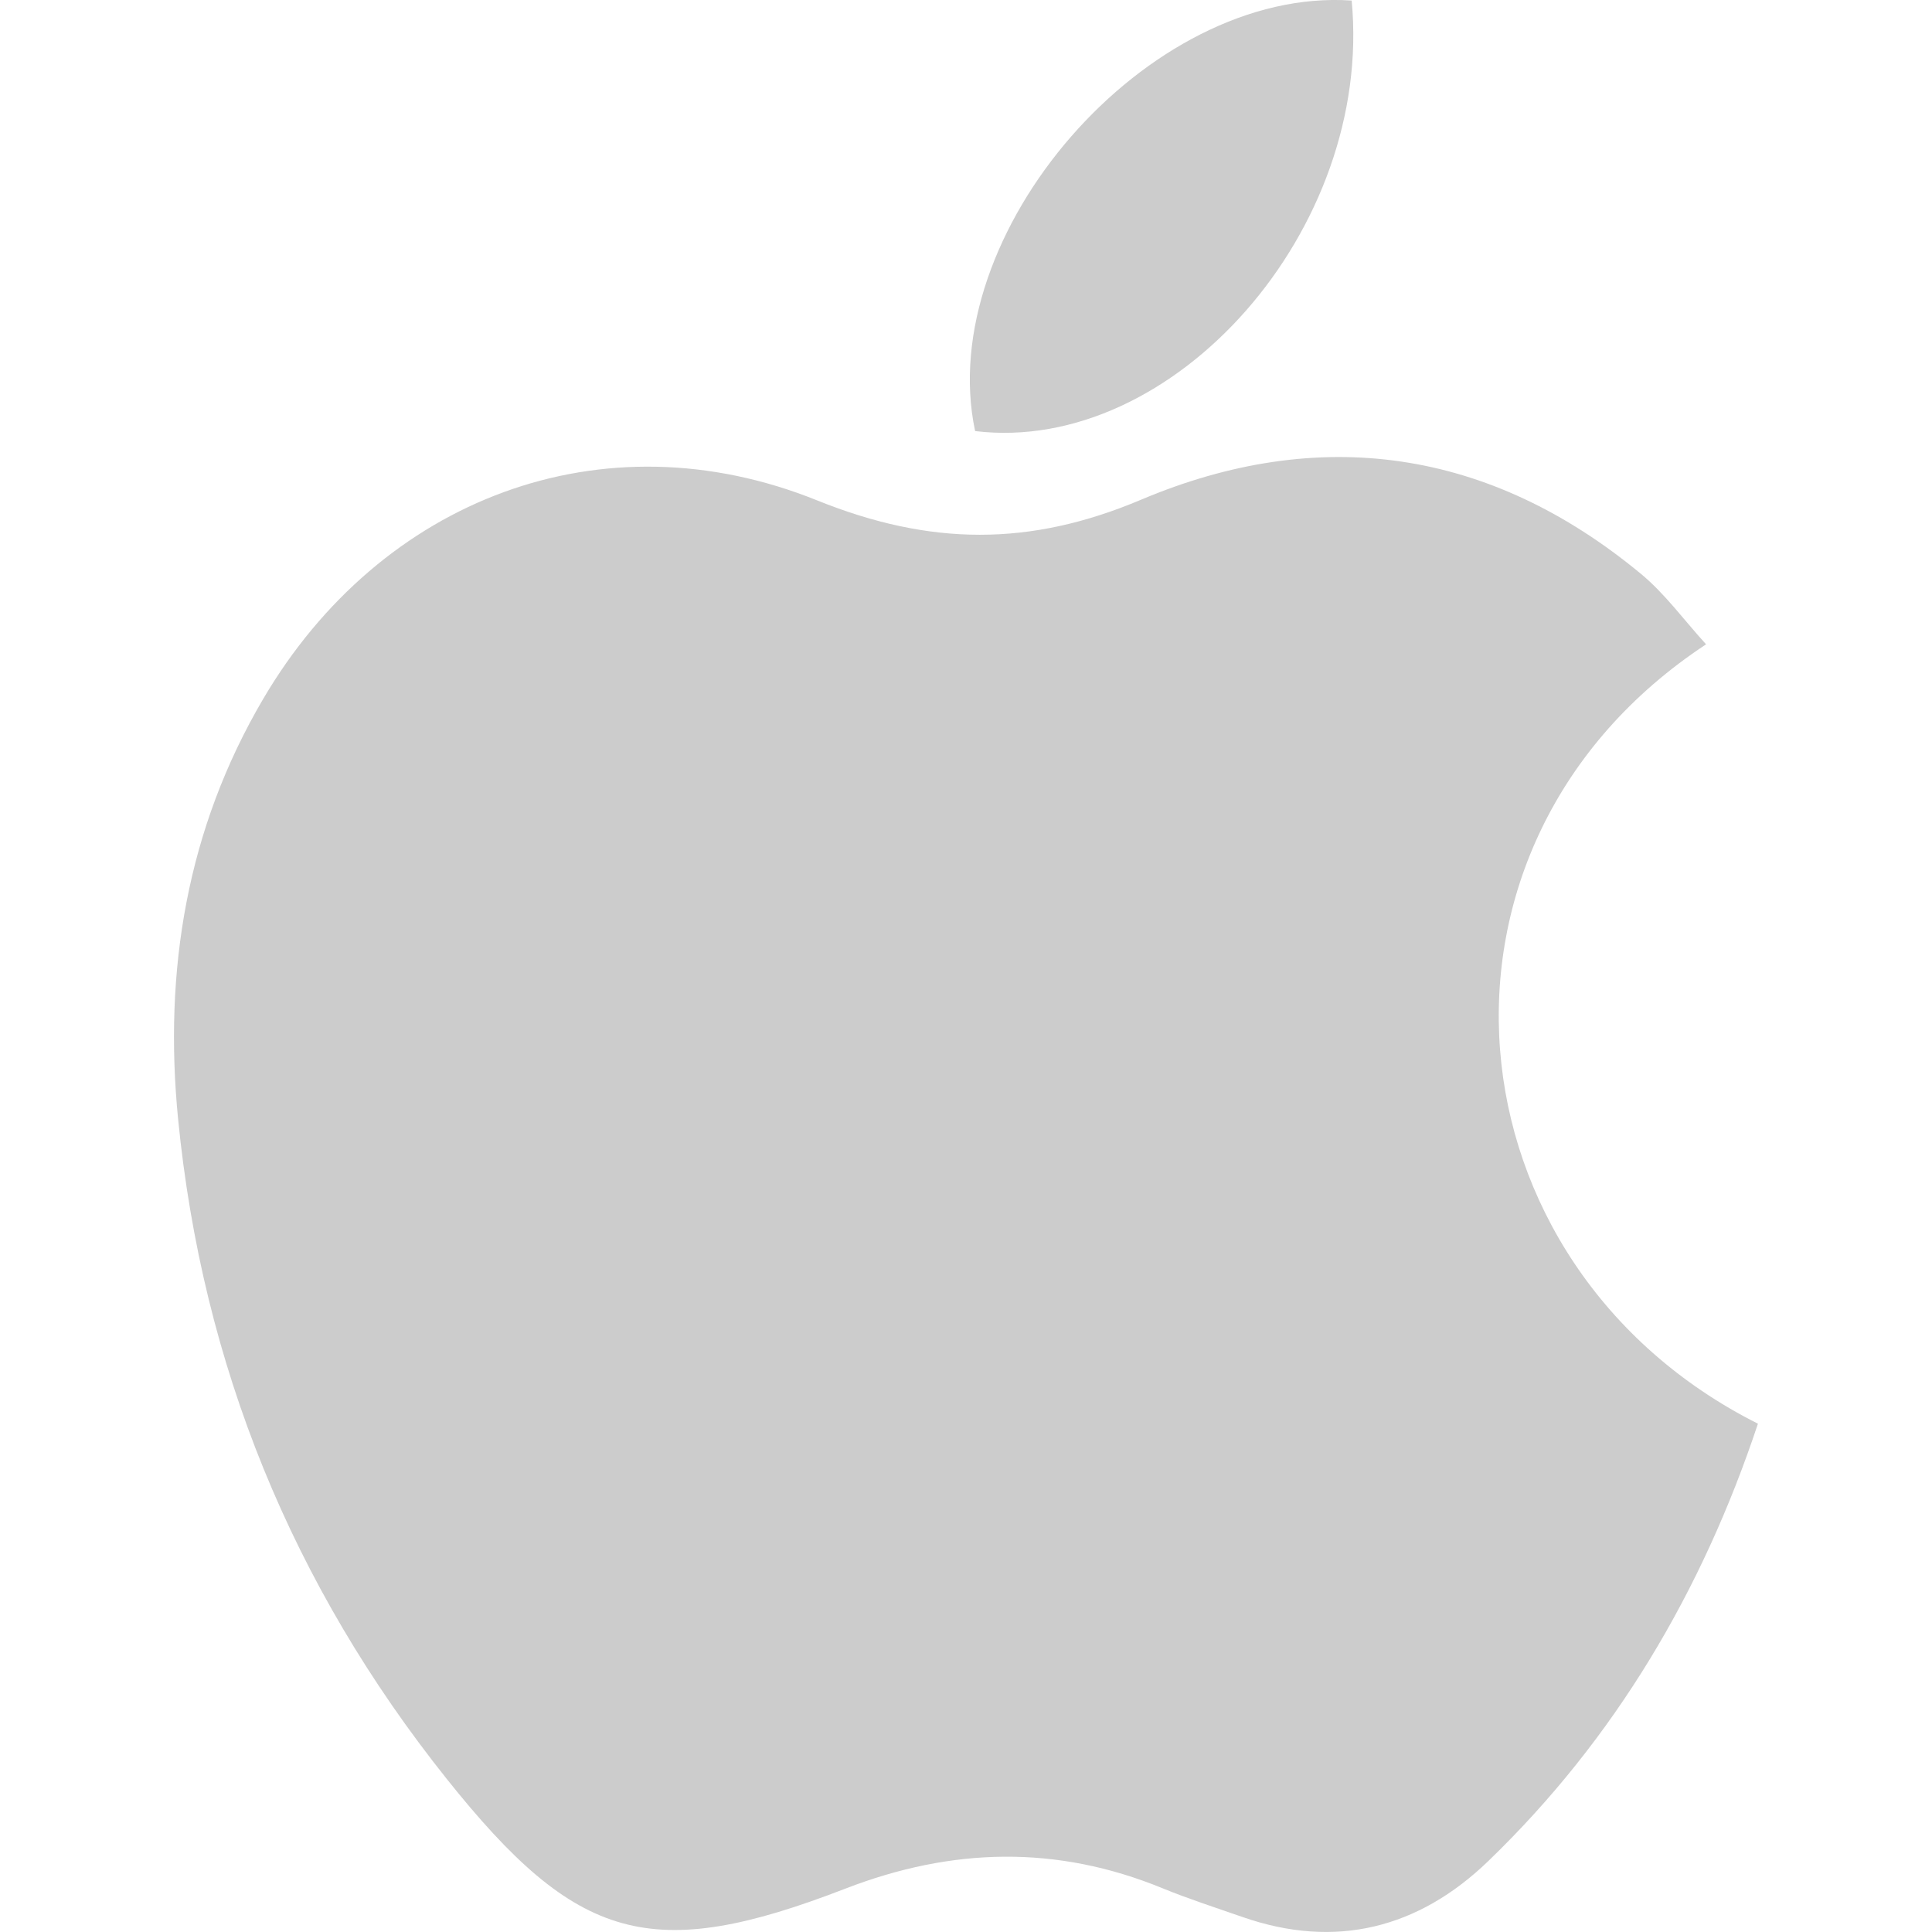
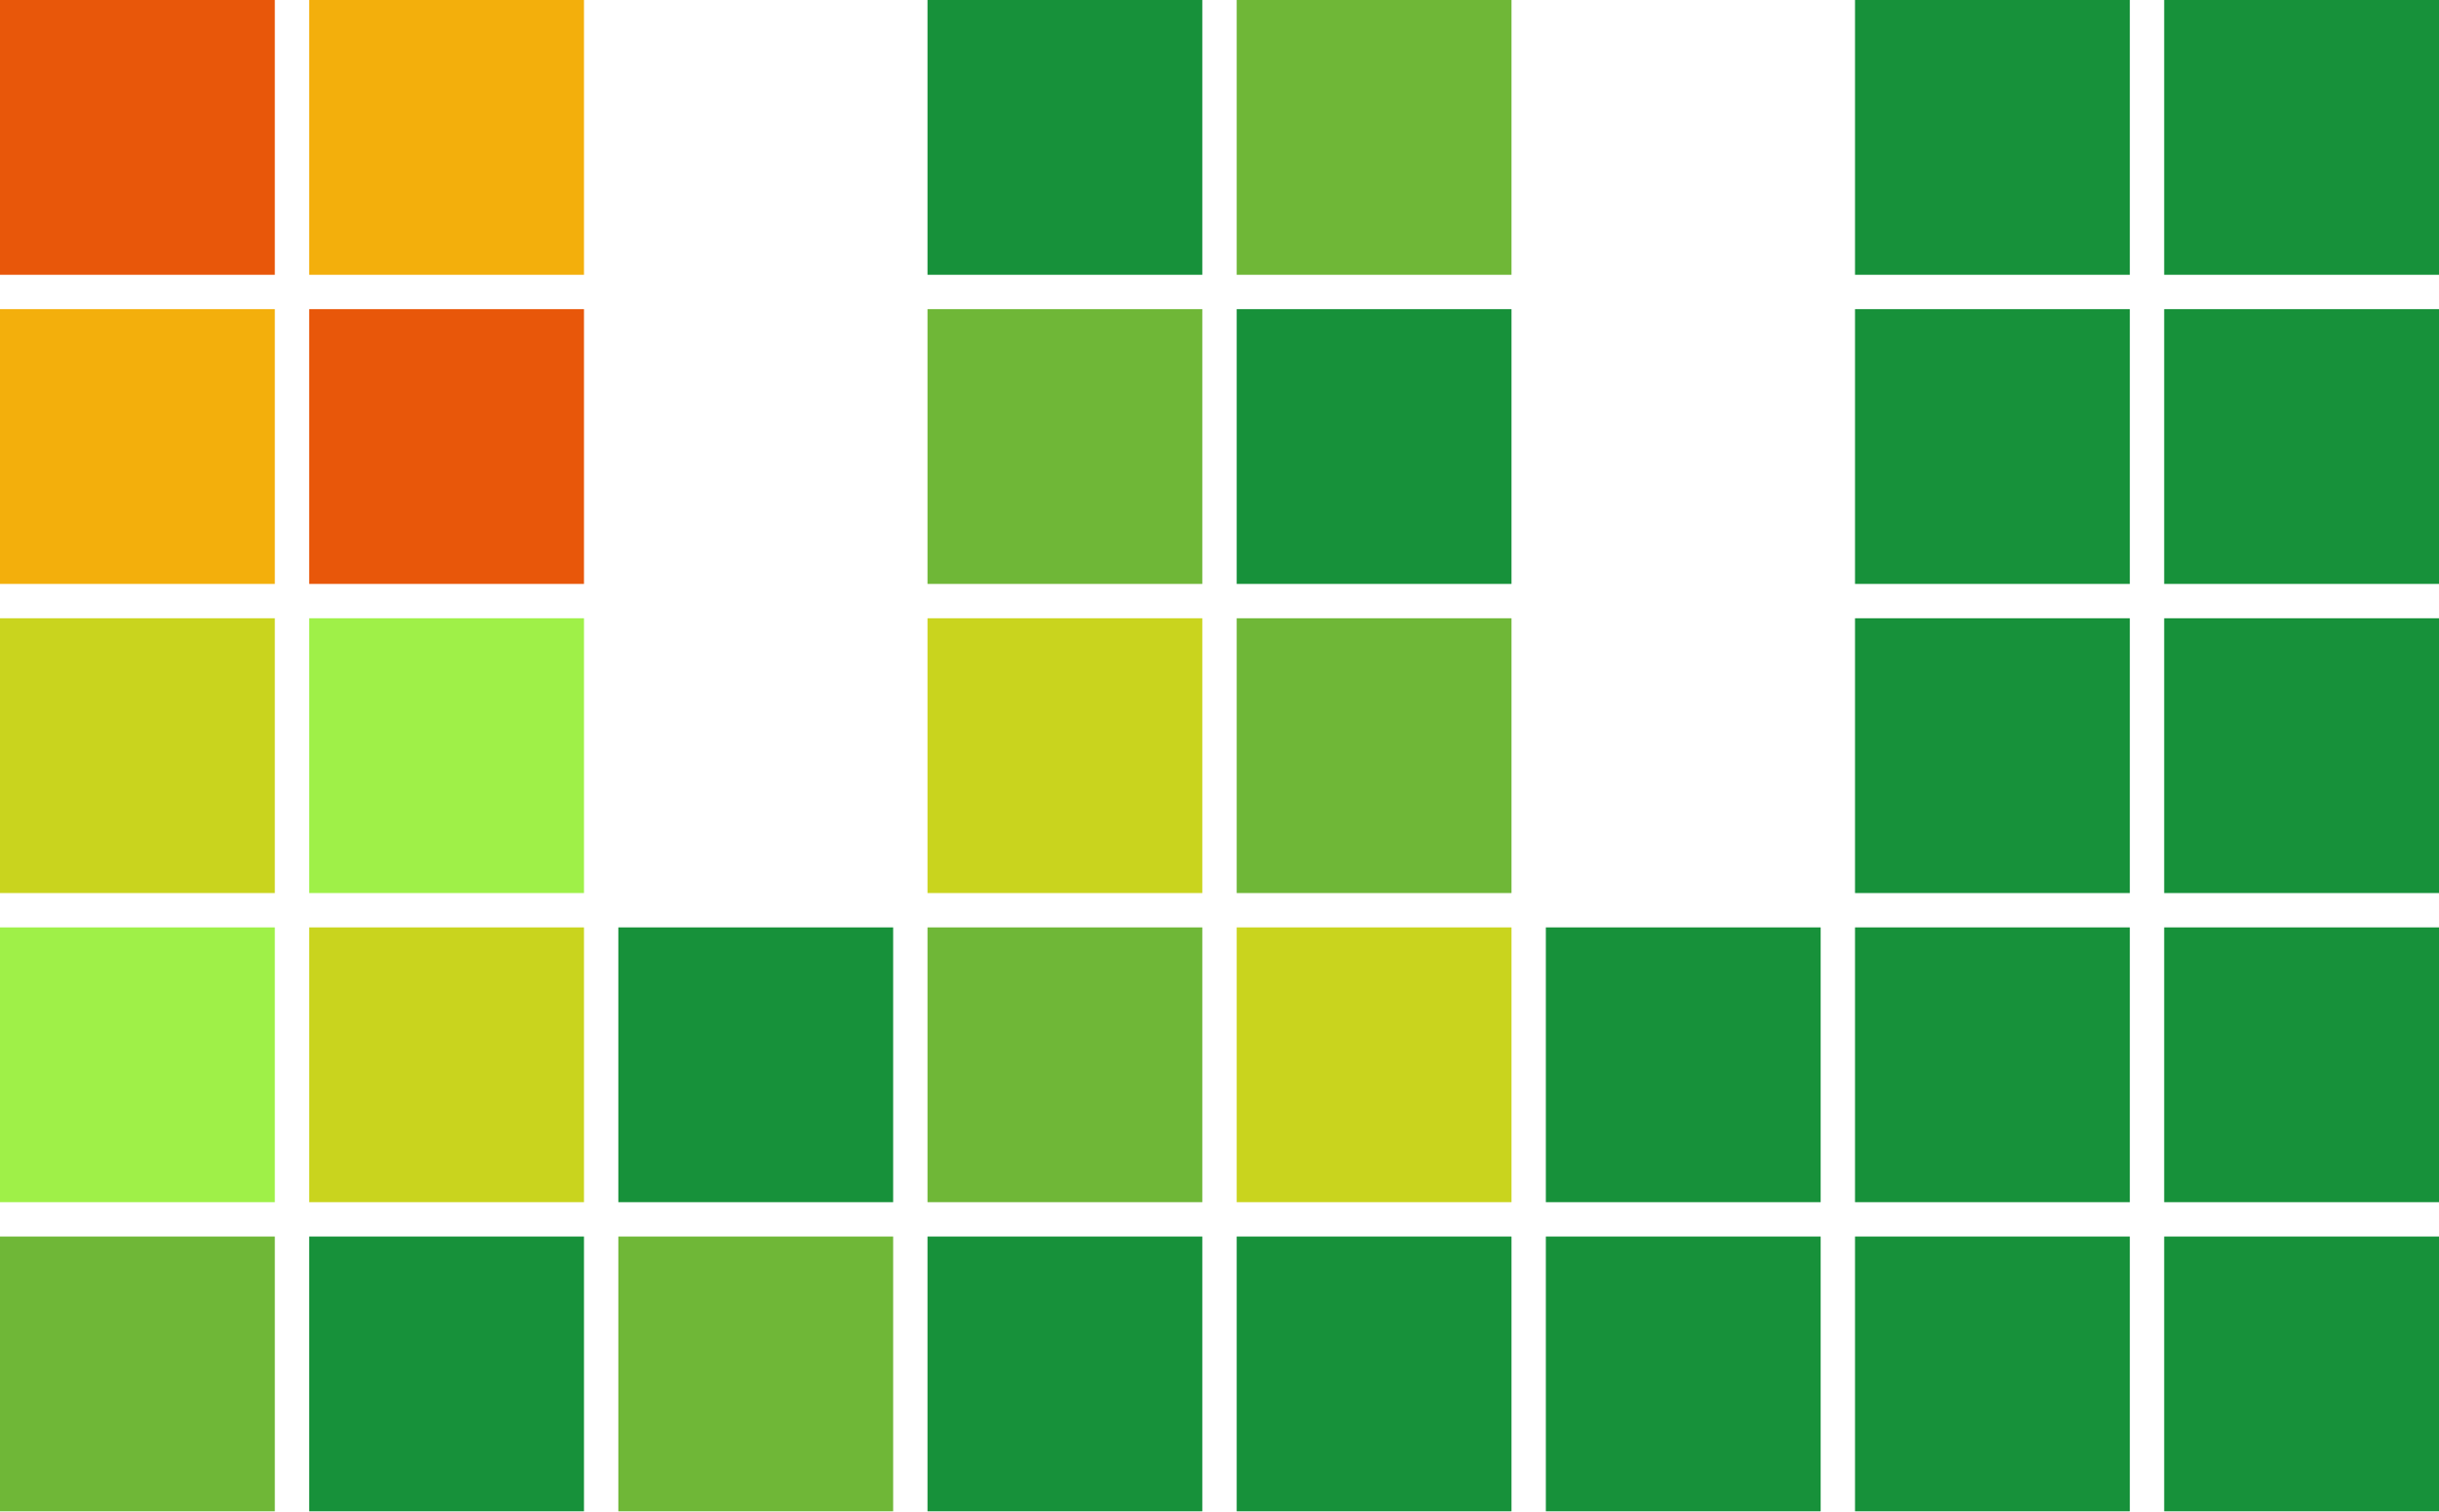
- <svg xmlns="http://www.w3.org/2000/svg" fill="#CCC" t="1561691722785" class="icon" viewBox="0 0 1024 1024" version="1.1" p-id="6903" width="200" height="200">
-   <defs>
-     <style type="text/css" />
-   </defs>
-   <path d="M904.256 341.504c-161.024 106.112-139.328 329.184 27.488 413.088-29.408 88.448-75.584 166.848-142.912 231.808-36.832 35.552-80.864 46.976-130.528 29.568-14.112-4.928-28.352-9.504-42.176-15.168-56.096-23.008-111.648-21.6-168 0.192-102.944 39.808-142.368 28.352-211.36-58.144-81.856-102.592-129.504-219.2-142.368-349.696-7.744-78.624 4.576-153.792 45.12-222.752 62.336-106.016 179.744-151.072 293.568-105.184 59.872 24.128 112.704 24.576 171.68-0.352 94.56-39.936 184.704-27.104 264.896 39.232C882.528 314.72 892.576 328.704 904.256 341.504z" p-id="6904" />
-   <path d="M716.416 0.288c11.52 121.344-94.4 240.896-199.584 228.192C494.656 123.904 608.16-7.136 716.416 0.288z" p-id="6905" />
+ <svg xmlns="http://www.w3.org/2000/svg" width="71" height="44" viewBox="0 0 71 44">
+   <g id="组_1080" data-name="组 1080" transform="translate(199 -843)">
+     <rect id="矩形_1297" data-name="矩形 1297" width="8" height="8" transform="translate(-199 843)" fill="#e8570a" />
+     <rect id="矩形_1313" data-name="矩形 1313" width="8" height="8" transform="translate(-199 861)" fill="#c9d41e" />
+     <rect id="矩形_1305" data-name="矩形 1305" width="8" height="8" transform="translate(-199 852)" fill="#f3af0c" />
+     <rect id="矩形_1314" data-name="矩形 1314" width="8" height="8" transform="translate(-199 870)" fill="#9ff048" />
+     <rect id="矩形_1329" data-name="矩形 1329" width="8" height="8" transform="translate(-199 879)" fill="#6fb737" />
+     <rect id="矩形_1304" data-name="矩形 1304" width="8" height="8" transform="translate(-163 843)" fill="#6fb737" />
+     <rect id="矩形_1319" data-name="矩形 1319" width="8" height="8" transform="translate(-163 861)" fill="#6fb737" />
+     <rect id="矩形_1309" data-name="矩形 1309" width="8" height="8" transform="translate(-163 852)" fill="#17913a" />
+     <rect id="矩形_1320" data-name="矩形 1320" width="8" height="8" transform="translate(-163 870)" fill="#c9d41e" />
+     <rect id="矩形_1333" data-name="矩形 1333" width="8" height="8" transform="translate(-163 879)" fill="#17913a" />
+     <rect id="矩形_1318" data-name="矩形 1318" width="8" height="8" transform="translate(-181 870)" fill="#17913a" />
+     <rect id="矩形_1330" data-name="矩形 1330" width="8" height="8" transform="translate(-181 879)" fill="#6fb737" />
+     <rect id="矩形_1302" data-name="矩形 1302" width="8" height="8" transform="translate(-145 843)" fill="#17913a" />
+     <rect id="矩形_1325" data-name="矩形 1325" width="8" height="8" transform="translate(-145 861)" fill="#17913a" />
+     <rect id="矩形_1311" data-name="矩形 1311" width="8" height="8" transform="translate(-145 852)" fill="#17913a" />
+     <rect id="矩形_1326" data-name="矩形 1326" width="8" height="8" transform="translate(-145 870)" fill="#17913a" />
+     <rect id="矩形_1335" data-name="矩形 1335" width="8" height="8" transform="translate(-145 879)" fill="#17913a" />
+     <rect id="矩形_1298" data-name="矩形 1298" width="8" height="8" transform="translate(-190 843)" fill="#f3af0c" />
+     <rect id="矩形_1315" data-name="矩形 1315" width="8" height="8" transform="translate(-190 861)" fill="#9ff048" />
+     <rect id="矩形_1306" data-name="矩形 1306" width="8" height="8" transform="translate(-190 852)" fill="#e8570a" />
+     <rect id="矩形_1316" data-name="矩形 1316" width="8" height="8" transform="translate(-190 870)" fill="#c9d41e" />
+     <rect id="矩形_1331" data-name="矩形 1331" width="8" height="8" transform="translate(-190 879)" fill="#17913a" />
+     <rect id="矩形_1324" data-name="矩形 1324" width="8" height="8" transform="translate(-154 870)" fill="#17913a" />
+     <rect id="矩形_1334" data-name="矩形 1334" width="8" height="8" transform="translate(-154 879)" fill="#17913a" />
+     <rect id="矩形_1299" data-name="矩形 1299" width="8" height="8" transform="translate(-172 843)" fill="#17913a" />
+     <rect id="矩形_1321" data-name="矩形 1321" width="8" height="8" transform="translate(-172 861)" fill="#c9d41e" />
+     <rect id="矩形_1308" data-name="矩形 1308" width="8" height="8" transform="translate(-172 852)" fill="#6fb737" />
+     <rect id="矩形_1322" data-name="矩形 1322" width="8" height="8" transform="translate(-172 870)" fill="#6fb737" />
+     <rect id="矩形_1332" data-name="矩形 1332" width="8" height="8" transform="translate(-172 879)" fill="#17913a" />
+     <rect id="矩形_1301" data-name="矩形 1301" width="8" height="8" transform="translate(-136 843)" fill="#17913a" />
+     <rect id="矩形_1327" data-name="矩形 1327" width="8" height="8" transform="translate(-136 861)" fill="#17913a" />
+     <rect id="矩形_1312" data-name="矩形 1312" width="8" height="8" transform="translate(-136 852)" fill="#17913a" />
+     <rect id="矩形_1328" data-name="矩形 1328" width="8" height="8" transform="translate(-136 870)" fill="#17913a" />
+     <rect id="矩形_1336" data-name="矩形 1336" width="8" height="8" transform="translate(-136 879)" fill="#17913a" />
+   </g>
</svg>
